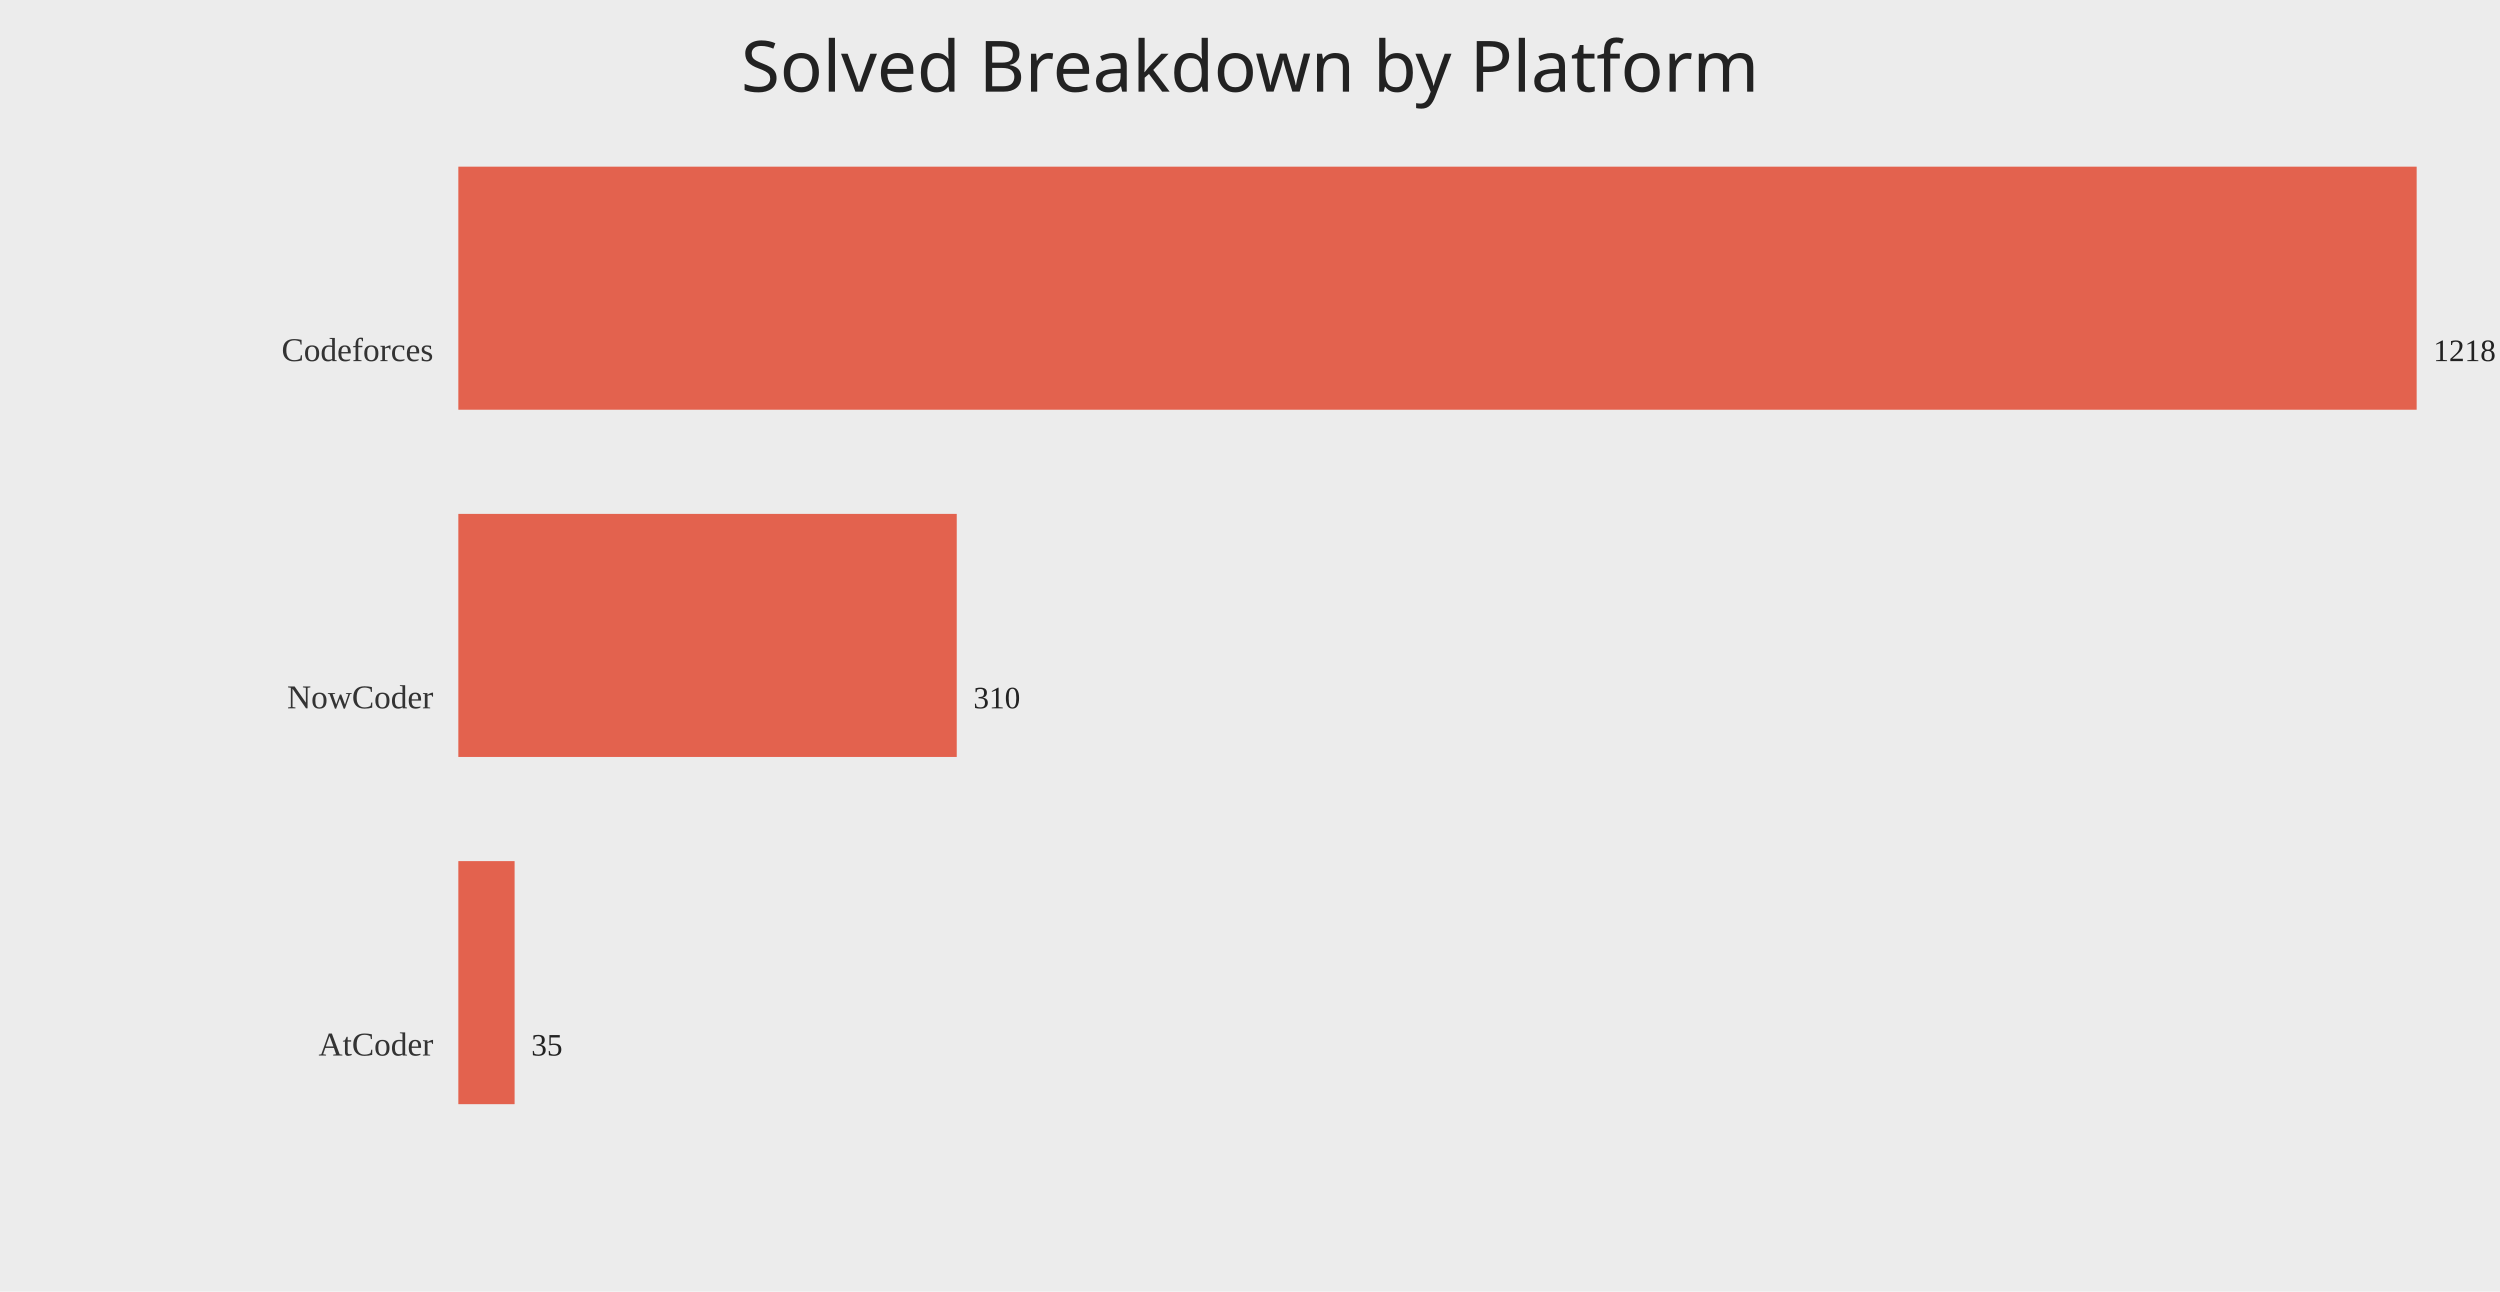
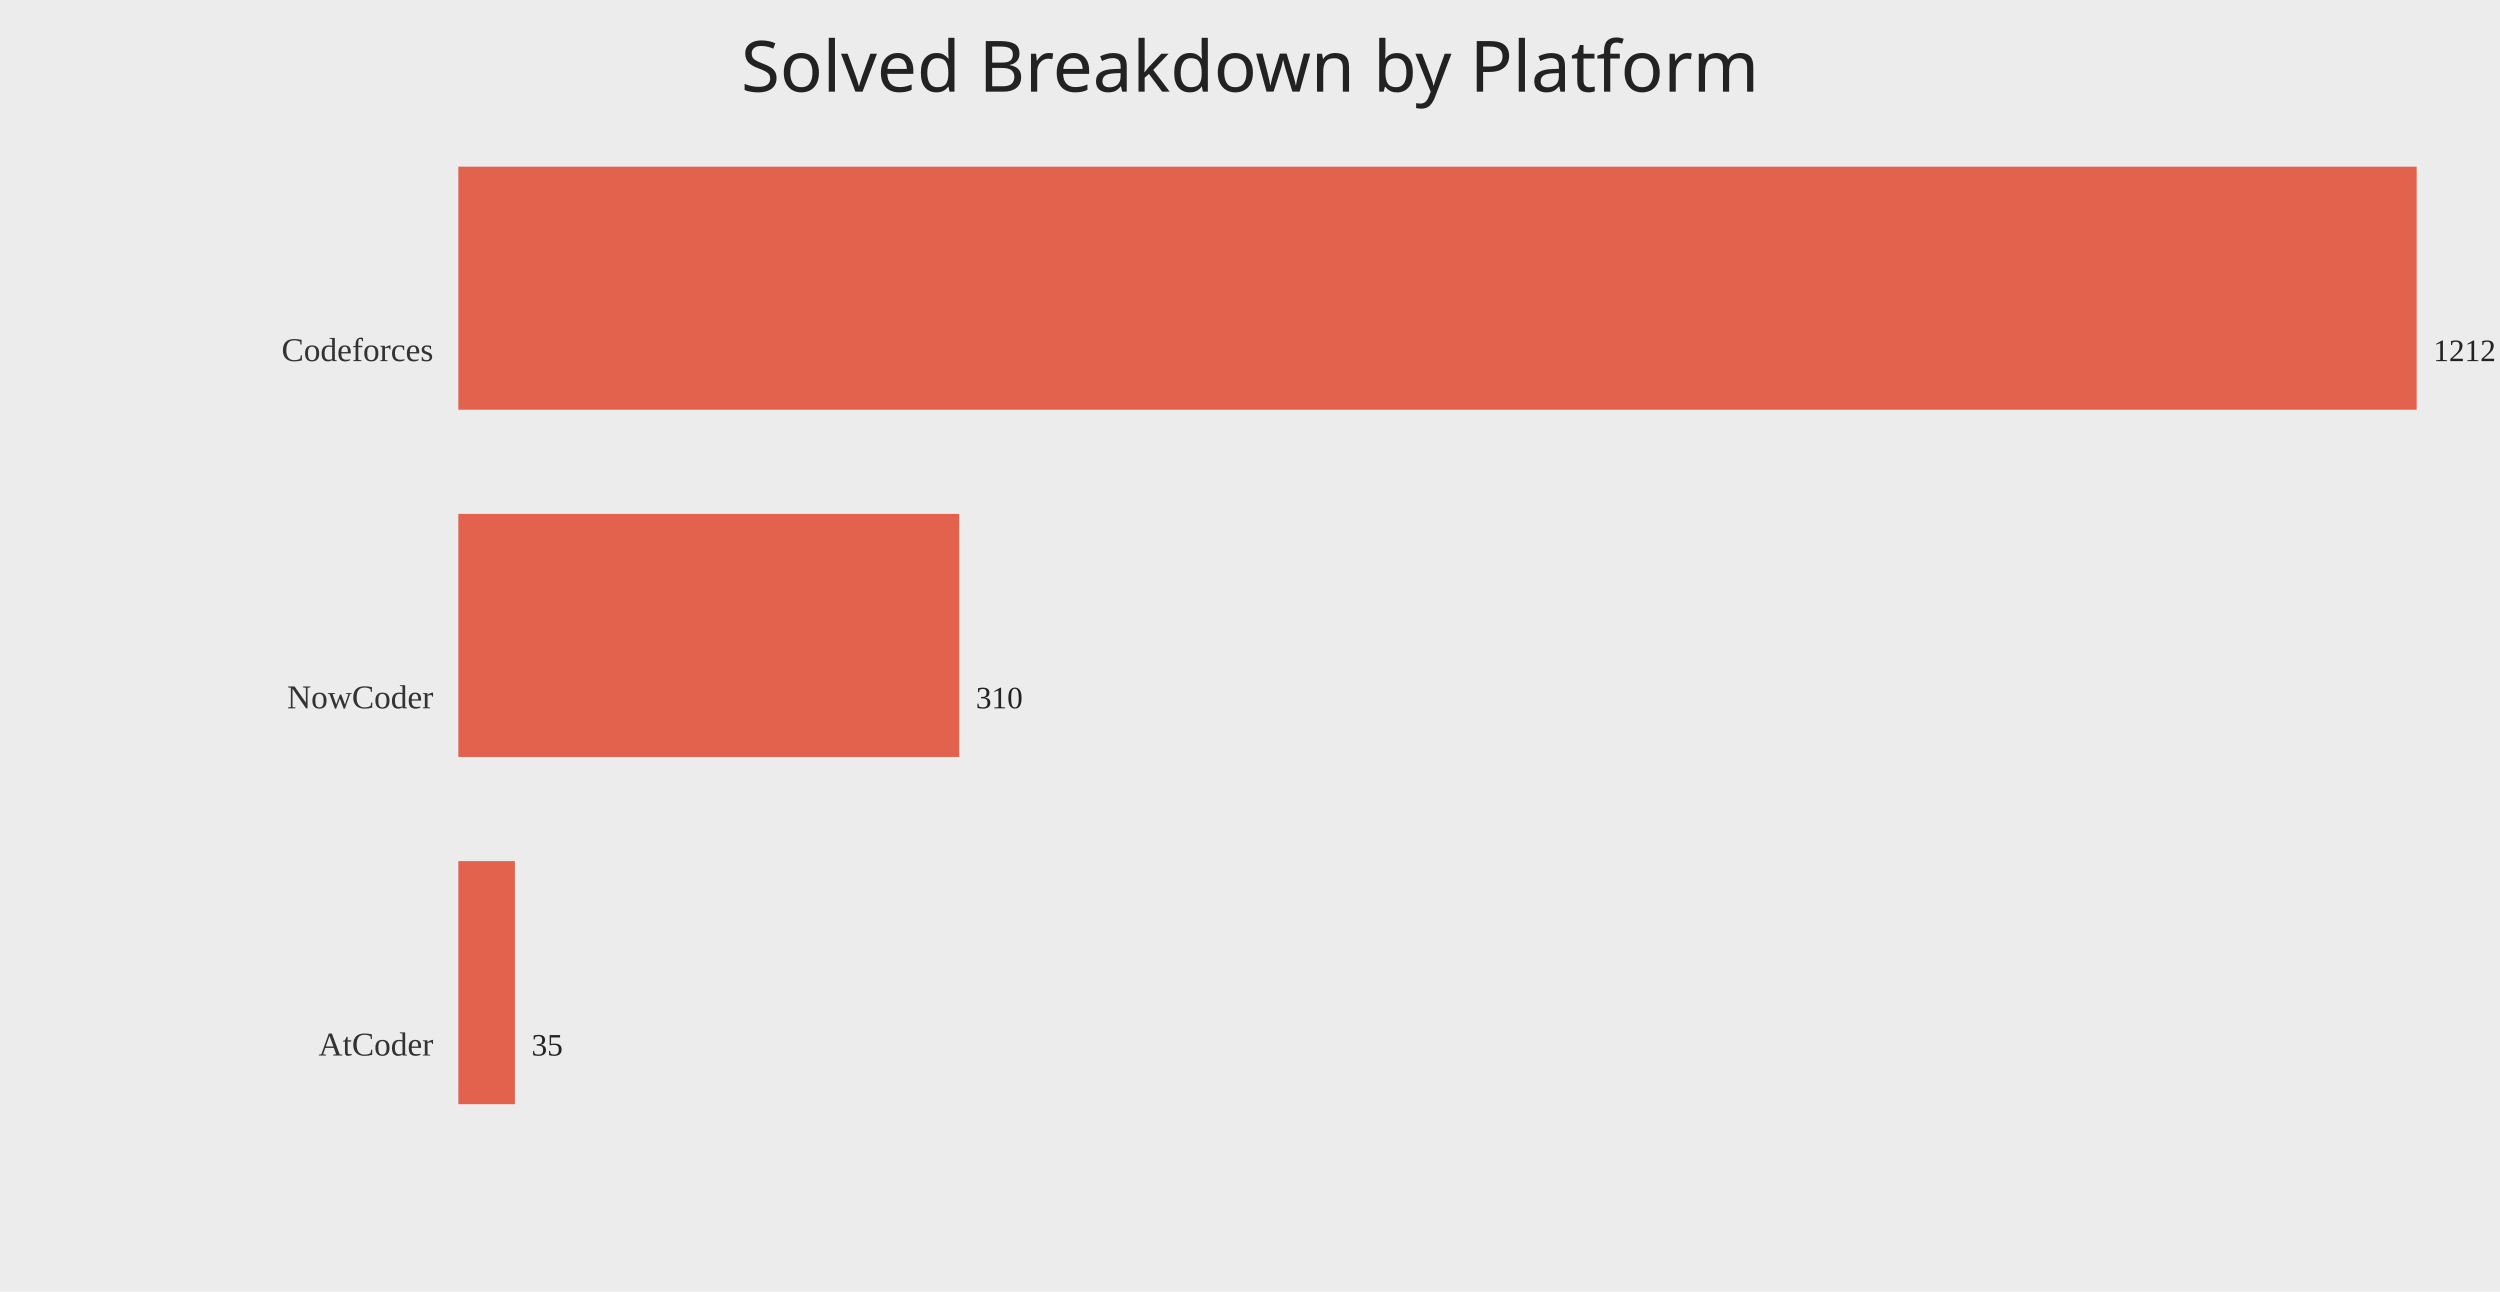
<svg xmlns="http://www.w3.org/2000/svg" width="1200" height="620">
  <rect width="100%" height="100%" fill="#ececec" />
  <text x="50%" y="44" text-anchor="middle" fill="#222" font-size="34" font-family="Comic Sans MS, Segoe UI">Solved Breakdown by Platform</text>
  <text x="208" y="173.33" text-anchor="end" fill="#333" font-size="16">Codeforces</text>
  <rect x="220" y="80.00" width="940.00" height="116.67" fill="#e24a33" opacity="0.85" />
-   <text x="1168.00" y="173.33" fill="#222" font-size="15">1218</text>
+   <text x="1168.00" y="173.33" fill="#222" font-size="15">1212</text>
  <text x="208" y="340.00" text-anchor="end" fill="#333" font-size="16">NowCoder</text>
-   <rect x="220" y="246.67" width="239.24" height="116.67" fill="#e24a33" opacity="0.85" />
-   <text x="467.24" y="340.00" fill="#222" font-size="15">310</text>
+   <rect x="220" y="246.67" width="240.43" height="116.67" fill="#e24a33" opacity="0.85" />
+   <text x="468.43" y="340.00" fill="#222" font-size="15">310</text>
  <text x="208" y="506.67" text-anchor="end" fill="#333" font-size="16">AtCoder</text>
-   <rect x="220" y="413.33" width="27.01" height="116.67" fill="#e24a33" opacity="0.85" />
-   <text x="255.01" y="506.67" fill="#222" font-size="15">35</text>
+   <rect x="220" y="413.33" width="27.15" height="116.67" fill="#e24a33" opacity="0.85" />
+   <text x="255.15" y="506.67" fill="#222" font-size="15">35</text>
</svg>
